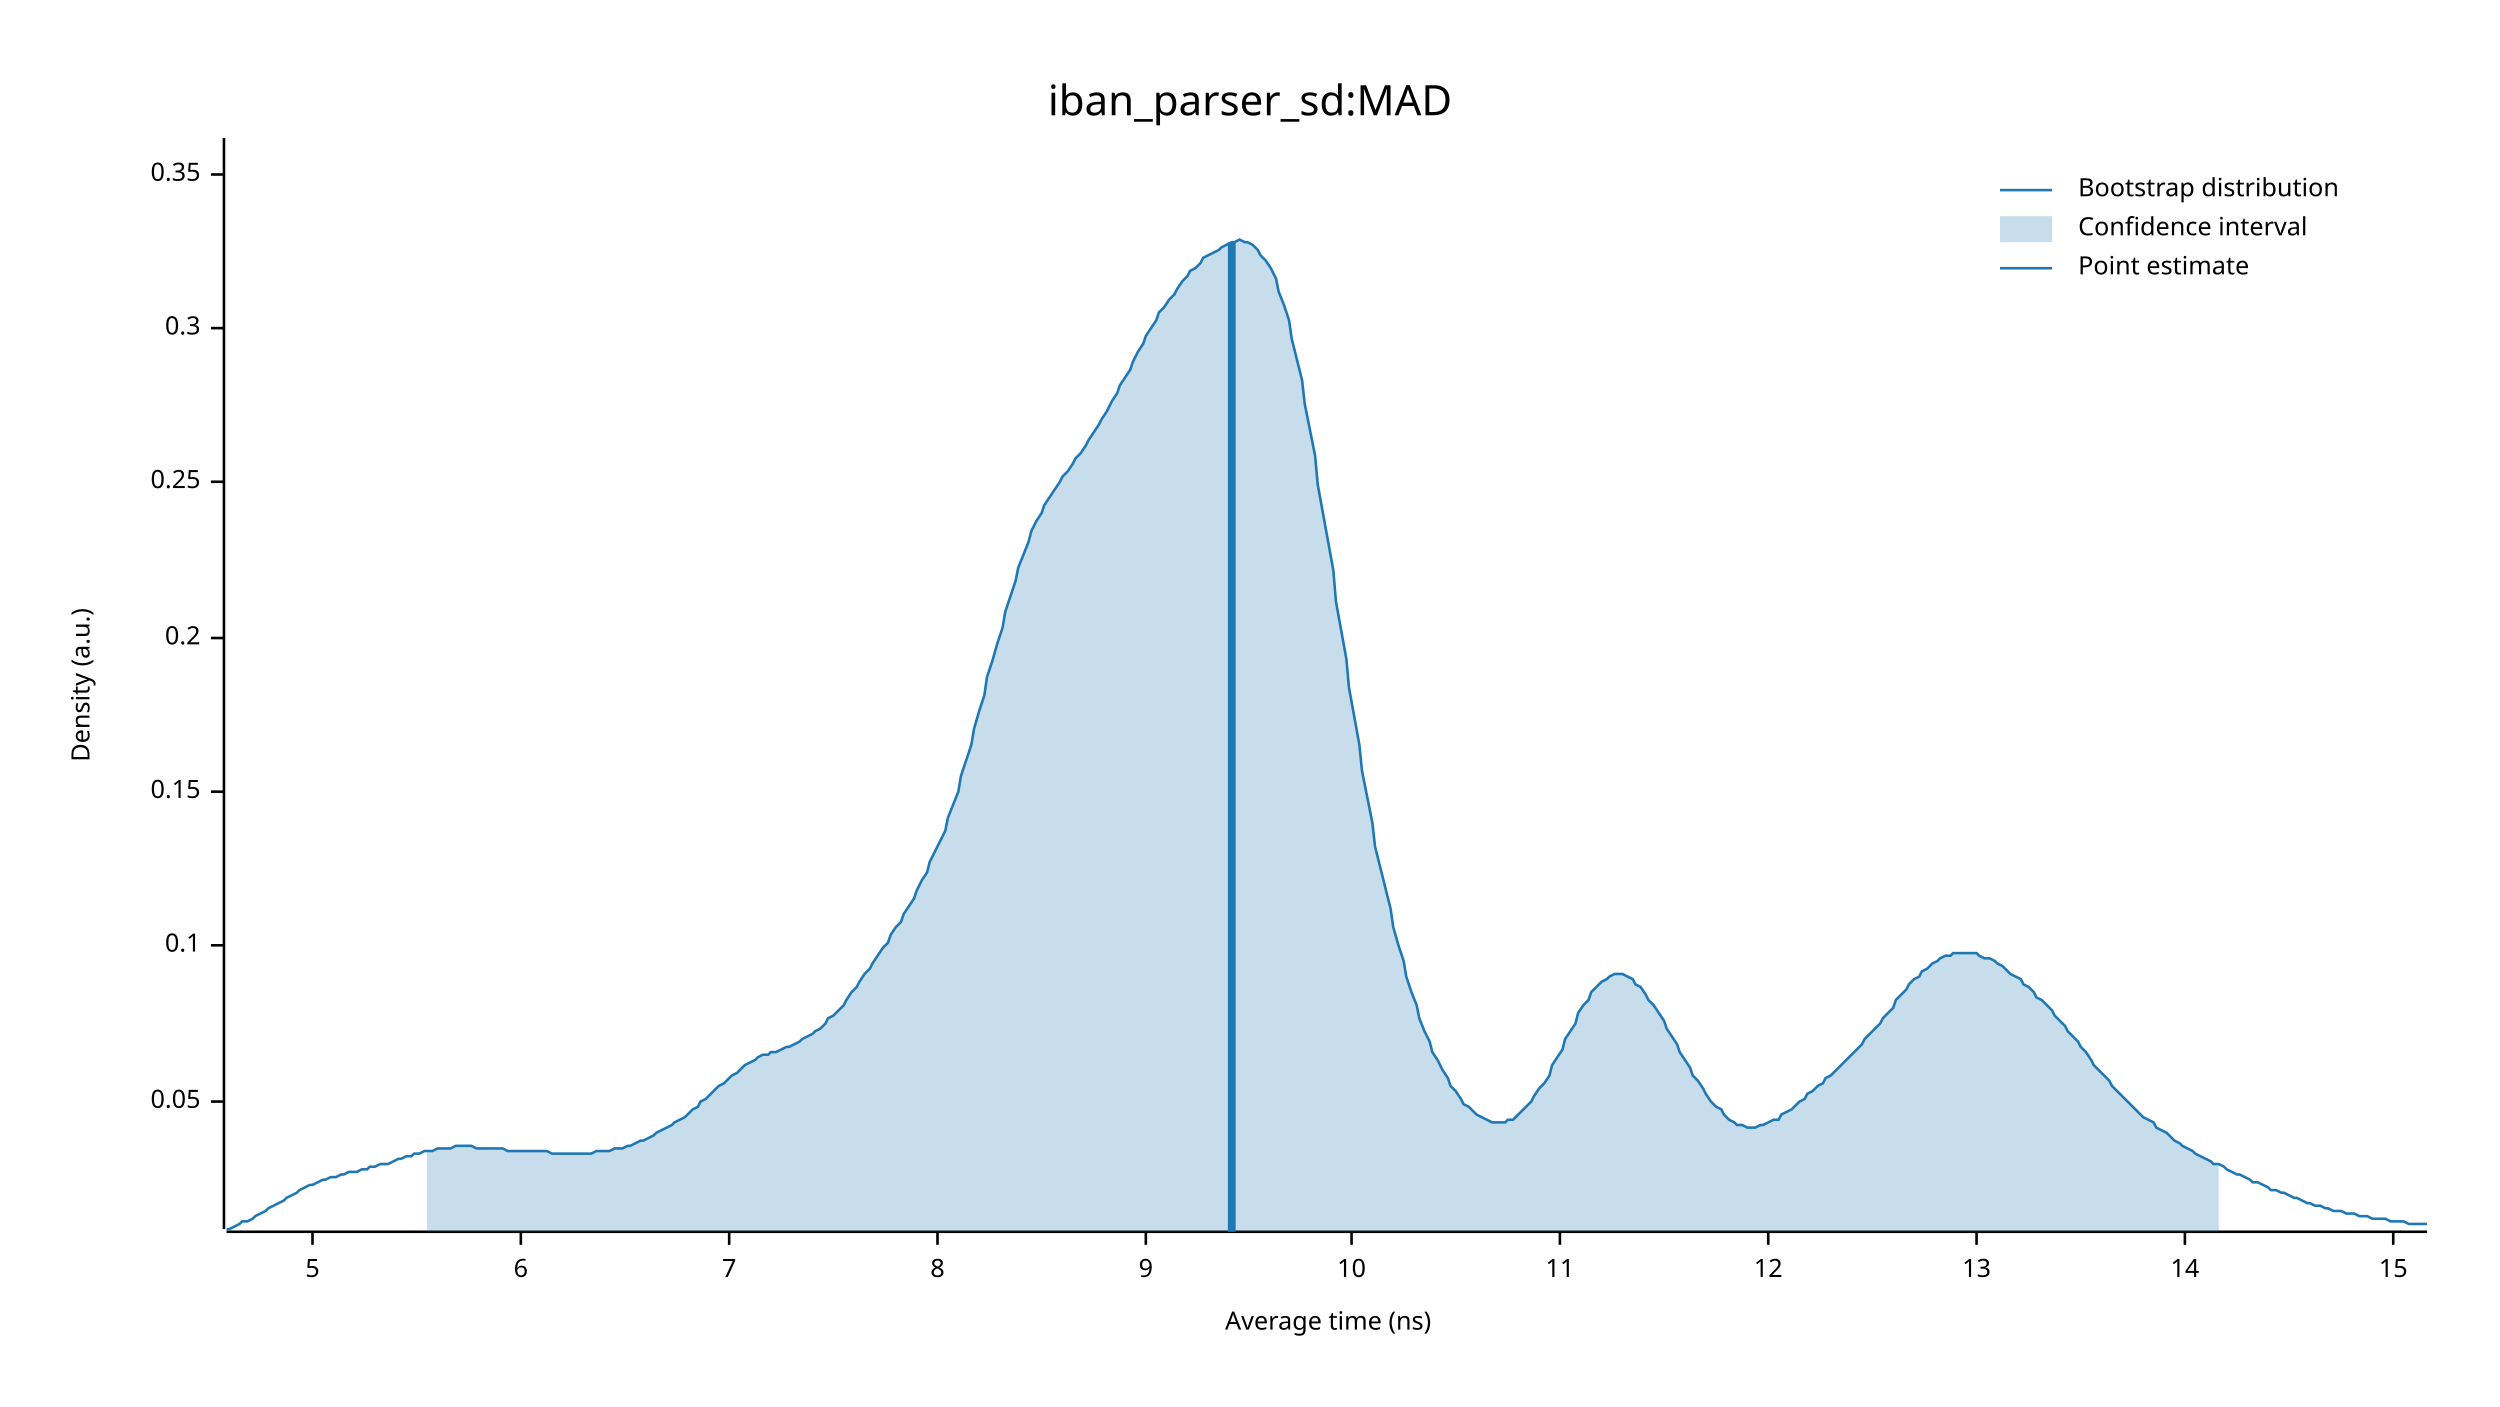
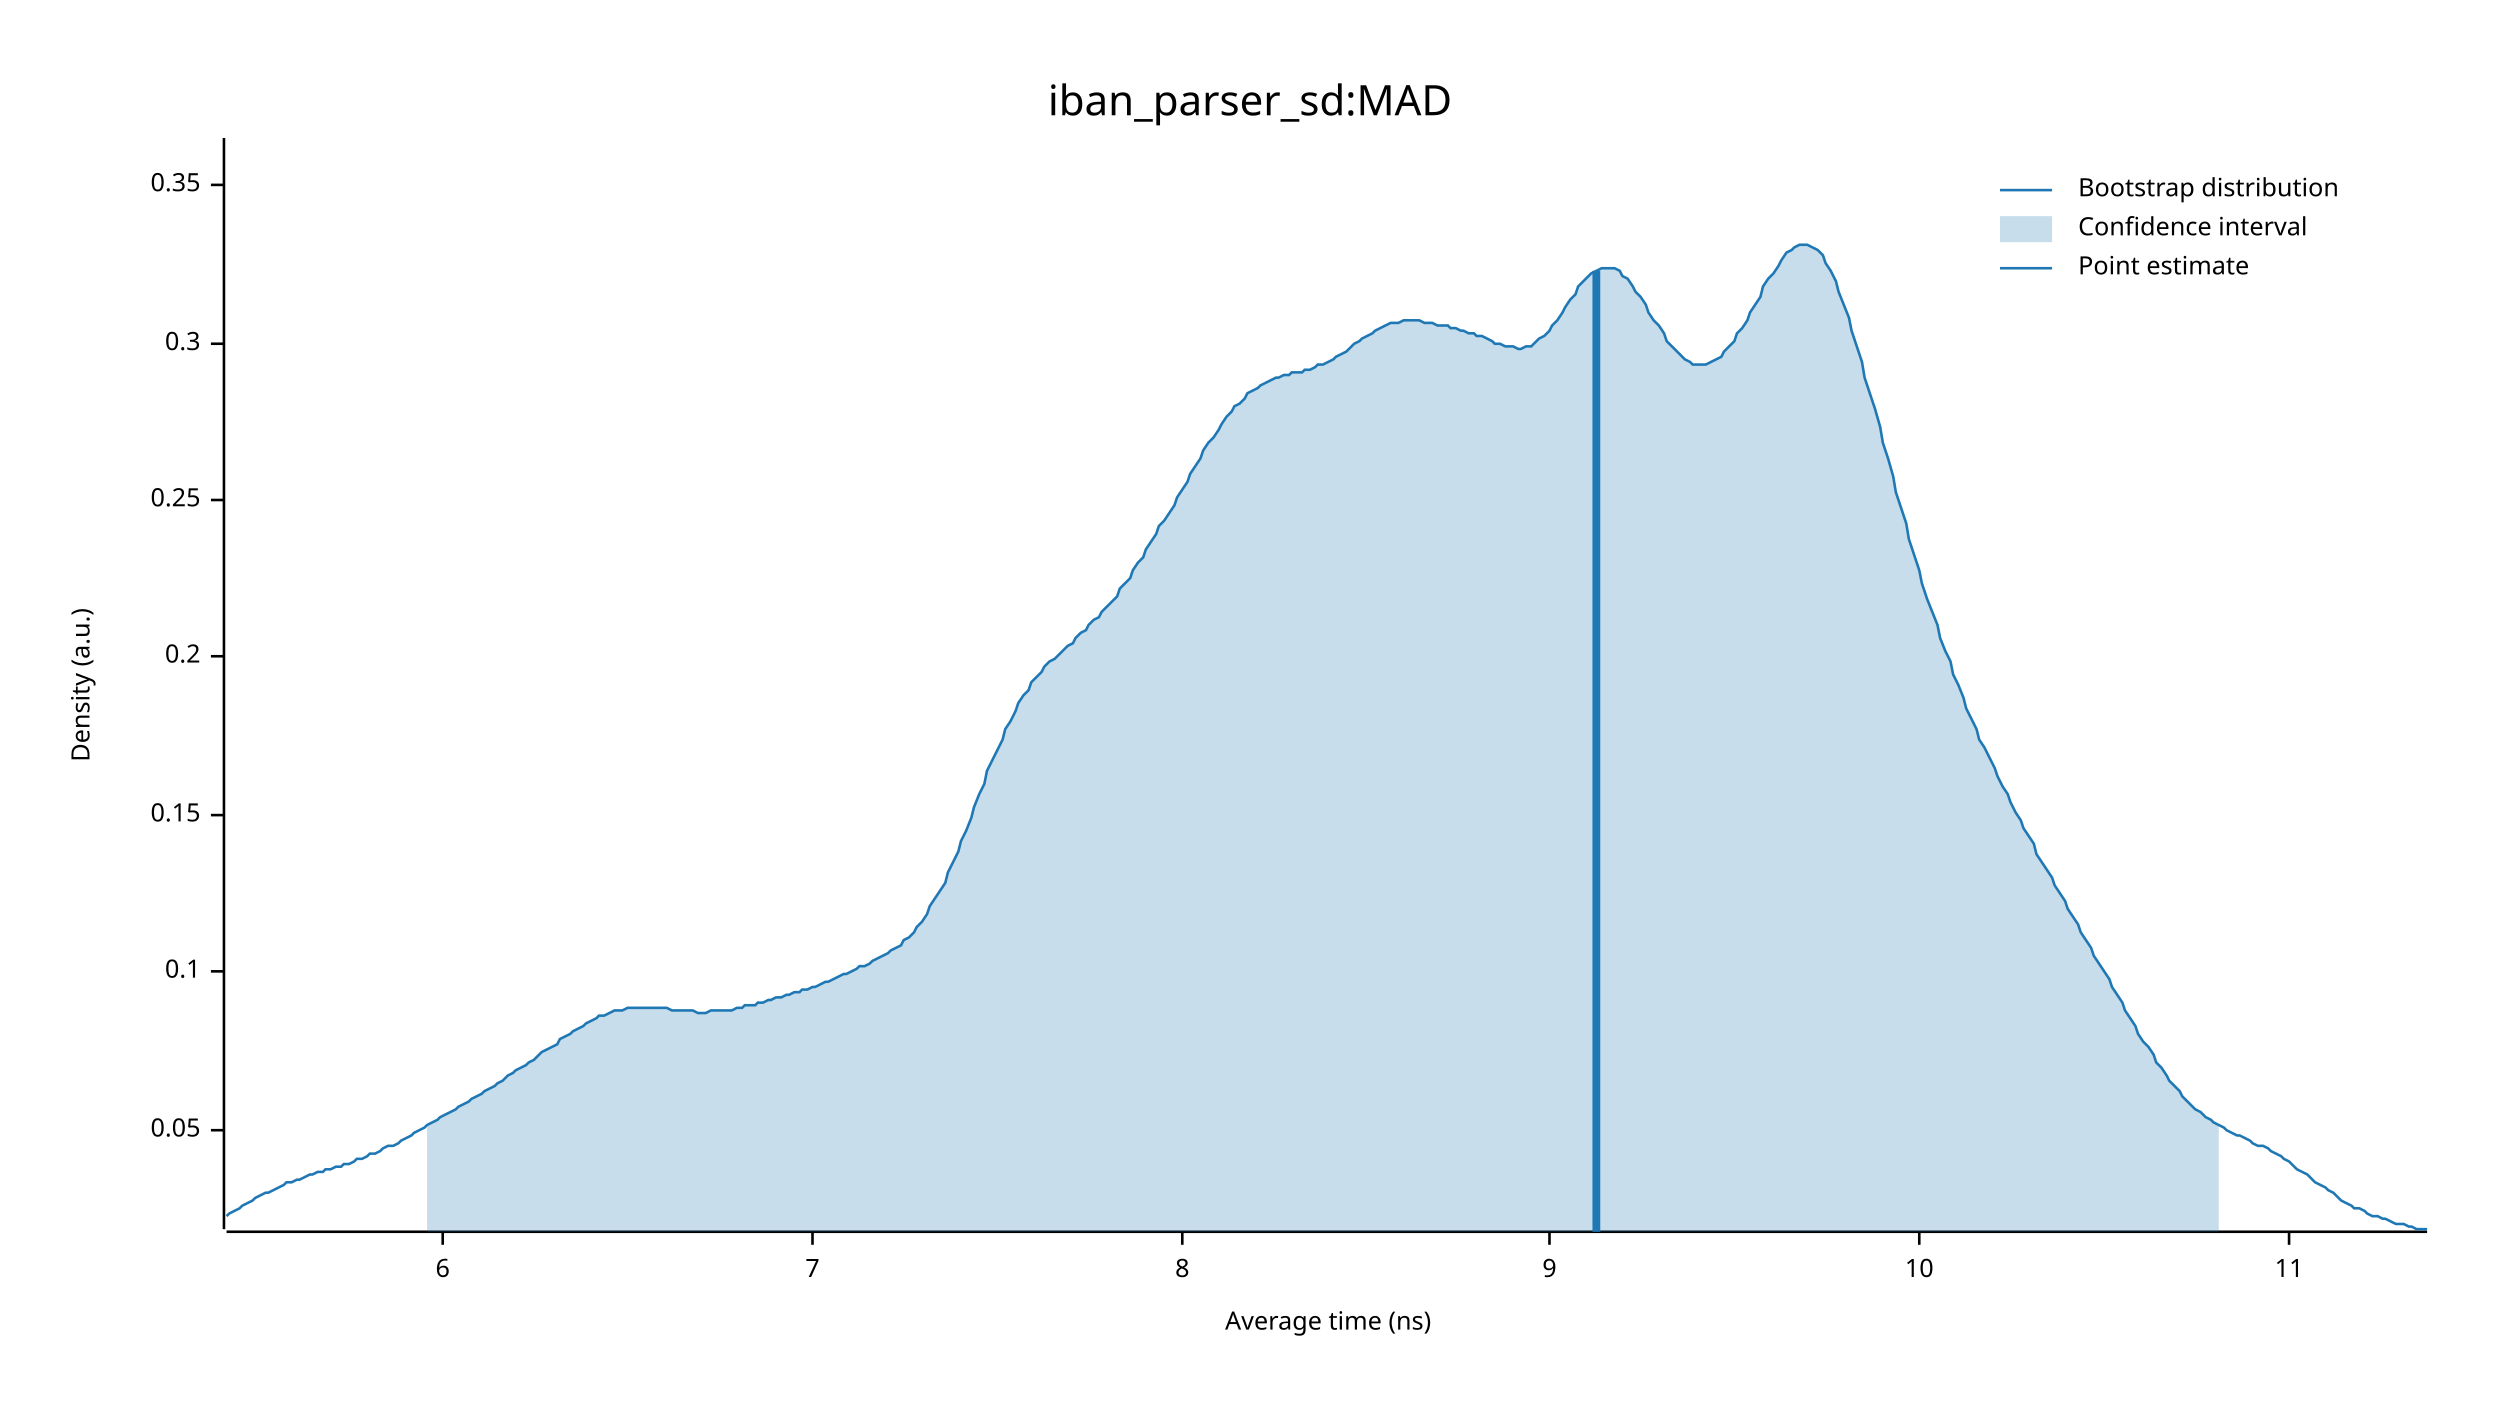
<svg xmlns="http://www.w3.org/2000/svg" width="960" height="540" viewBox="0 0 960 540">
  <text x="480" y="32" dy="0.76em" text-anchor="middle" font-family="sans-serif" font-size="16.129" opacity="1" fill="#000000">
iban_parser_sd:MAD
</text>
  <text x="27" y="263" dy="0.76em" text-anchor="middle" font-family="sans-serif" font-size="9.677" opacity="1" fill="#000000" transform="rotate(270, 27, 263)">
Density (a.u.)
</text>
  <text x="510" y="513" dy="-0.5ex" text-anchor="middle" font-family="sans-serif" font-size="9.677" opacity="1" fill="#000000">
Average time (ns)
</text>
  <polyline fill="none" opacity="1" stroke="#000000" stroke-width="1" points="86,53 86,472 " />
-   <text x="77" y="423" dy="0.5ex" text-anchor="end" font-family="sans-serif" font-size="9.677" opacity="1" fill="#000000">
+   <text x="77" y="434" dy="0.5ex" text-anchor="end" font-family="sans-serif" font-size="9.677" opacity="1" fill="#000000">
0.05
</text>
-   <polyline fill="none" opacity="1" stroke="#000000" stroke-width="1" points="81,423 86,423 " />
-   <text x="77" y="363" dy="0.5ex" text-anchor="end" font-family="sans-serif" font-size="9.677" opacity="1" fill="#000000">
+   <polyline fill="none" opacity="1" stroke="#000000" stroke-width="1" points="81,434 86,434 " />
+   <text x="77" y="373" dy="0.5ex" text-anchor="end" font-family="sans-serif" font-size="9.677" opacity="1" fill="#000000">
0.1
</text>
-   <polyline fill="none" opacity="1" stroke="#000000" stroke-width="1" points="81,363 86,363 " />
-   <text x="77" y="304" dy="0.5ex" text-anchor="end" font-family="sans-serif" font-size="9.677" opacity="1" fill="#000000">
+   <polyline fill="none" opacity="1" stroke="#000000" stroke-width="1" points="81,373 86,373 " />
+   <text x="77" y="313" dy="0.5ex" text-anchor="end" font-family="sans-serif" font-size="9.677" opacity="1" fill="#000000">
0.15
</text>
-   <polyline fill="none" opacity="1" stroke="#000000" stroke-width="1" points="81,304 86,304 " />
-   <text x="77" y="245" dy="0.5ex" text-anchor="end" font-family="sans-serif" font-size="9.677" opacity="1" fill="#000000">
+   <polyline fill="none" opacity="1" stroke="#000000" stroke-width="1" points="81,313 86,313 " />
+   <text x="77" y="252" dy="0.5ex" text-anchor="end" font-family="sans-serif" font-size="9.677" opacity="1" fill="#000000">
0.2
</text>
-   <polyline fill="none" opacity="1" stroke="#000000" stroke-width="1" points="81,245 86,245 " />
-   <text x="77" y="185" dy="0.5ex" text-anchor="end" font-family="sans-serif" font-size="9.677" opacity="1" fill="#000000">
+   <polyline fill="none" opacity="1" stroke="#000000" stroke-width="1" points="81,252 86,252 " />
+   <text x="77" y="192" dy="0.5ex" text-anchor="end" font-family="sans-serif" font-size="9.677" opacity="1" fill="#000000">
0.25
</text>
-   <polyline fill="none" opacity="1" stroke="#000000" stroke-width="1" points="81,185 86,185 " />
-   <text x="77" y="126" dy="0.5ex" text-anchor="end" font-family="sans-serif" font-size="9.677" opacity="1" fill="#000000">
+   <polyline fill="none" opacity="1" stroke="#000000" stroke-width="1" points="81,192 86,192 " />
+   <text x="77" y="132" dy="0.5ex" text-anchor="end" font-family="sans-serif" font-size="9.677" opacity="1" fill="#000000">
0.3
</text>
-   <polyline fill="none" opacity="1" stroke="#000000" stroke-width="1" points="81,126 86,126 " />
-   <text x="77" y="67" dy="0.5ex" text-anchor="end" font-family="sans-serif" font-size="9.677" opacity="1" fill="#000000">
+   <polyline fill="none" opacity="1" stroke="#000000" stroke-width="1" points="81,132 86,132 " />
+   <text x="77" y="71" dy="0.5ex" text-anchor="end" font-family="sans-serif" font-size="9.677" opacity="1" fill="#000000">
0.35
</text>
-   <polyline fill="none" opacity="1" stroke="#000000" stroke-width="1" points="81,67 86,67 " />
+   <polyline fill="none" opacity="1" stroke="#000000" stroke-width="1" points="81,71 86,71 " />
  <polyline fill="none" opacity="1" stroke="#000000" stroke-width="1" points="87,473 932,473 " />
-   <text x="120" y="483" dy="0.76em" text-anchor="middle" font-family="sans-serif" font-size="9.677" opacity="1" fill="#000000">
- 5
- </text>
-   <polyline fill="none" opacity="1" stroke="#000000" stroke-width="1" points="120,473 120,478 " />
-   <text x="200" y="483" dy="0.76em" text-anchor="middle" font-family="sans-serif" font-size="9.677" opacity="1" fill="#000000">
+   <text x="170" y="483" dy="0.76em" text-anchor="middle" font-family="sans-serif" font-size="9.677" opacity="1" fill="#000000">
6
</text>
-   <polyline fill="none" opacity="1" stroke="#000000" stroke-width="1" points="200,473 200,478 " />
-   <text x="280" y="483" dy="0.76em" text-anchor="middle" font-family="sans-serif" font-size="9.677" opacity="1" fill="#000000">
+   <polyline fill="none" opacity="1" stroke="#000000" stroke-width="1" points="170,473 170,478 " />
+   <text x="312" y="483" dy="0.76em" text-anchor="middle" font-family="sans-serif" font-size="9.677" opacity="1" fill="#000000">
7
</text>
-   <polyline fill="none" opacity="1" stroke="#000000" stroke-width="1" points="280,473 280,478 " />
-   <text x="360" y="483" dy="0.76em" text-anchor="middle" font-family="sans-serif" font-size="9.677" opacity="1" fill="#000000">
+   <polyline fill="none" opacity="1" stroke="#000000" stroke-width="1" points="312,473 312,478 " />
+   <text x="454" y="483" dy="0.76em" text-anchor="middle" font-family="sans-serif" font-size="9.677" opacity="1" fill="#000000">
8
</text>
-   <polyline fill="none" opacity="1" stroke="#000000" stroke-width="1" points="360,473 360,478 " />
-   <text x="440" y="483" dy="0.76em" text-anchor="middle" font-family="sans-serif" font-size="9.677" opacity="1" fill="#000000">
+   <polyline fill="none" opacity="1" stroke="#000000" stroke-width="1" points="454,473 454,478 " />
+   <text x="595" y="483" dy="0.76em" text-anchor="middle" font-family="sans-serif" font-size="9.677" opacity="1" fill="#000000">
9
</text>
-   <polyline fill="none" opacity="1" stroke="#000000" stroke-width="1" points="440,473 440,478 " />
-   <text x="519" y="483" dy="0.76em" text-anchor="middle" font-family="sans-serif" font-size="9.677" opacity="1" fill="#000000">
+   <polyline fill="none" opacity="1" stroke="#000000" stroke-width="1" points="595,473 595,478 " />
+   <text x="737" y="483" dy="0.76em" text-anchor="middle" font-family="sans-serif" font-size="9.677" opacity="1" fill="#000000">
10
</text>
-   <polyline fill="none" opacity="1" stroke="#000000" stroke-width="1" points="519,473 519,478 " />
-   <text x="599" y="483" dy="0.76em" text-anchor="middle" font-family="sans-serif" font-size="9.677" opacity="1" fill="#000000">
+   <polyline fill="none" opacity="1" stroke="#000000" stroke-width="1" points="737,473 737,478 " />
+   <text x="879" y="483" dy="0.76em" text-anchor="middle" font-family="sans-serif" font-size="9.677" opacity="1" fill="#000000">
11
</text>
-   <polyline fill="none" opacity="1" stroke="#000000" stroke-width="1" points="599,473 599,478 " />
-   <text x="679" y="483" dy="0.76em" text-anchor="middle" font-family="sans-serif" font-size="9.677" opacity="1" fill="#000000">
- 12
- </text>
-   <polyline fill="none" opacity="1" stroke="#000000" stroke-width="1" points="679,473 679,478 " />
-   <text x="759" y="483" dy="0.76em" text-anchor="middle" font-family="sans-serif" font-size="9.677" opacity="1" fill="#000000">
- 13
- </text>
-   <polyline fill="none" opacity="1" stroke="#000000" stroke-width="1" points="759,473 759,478 " />
-   <text x="839" y="483" dy="0.76em" text-anchor="middle" font-family="sans-serif" font-size="9.677" opacity="1" fill="#000000">
- 14
- </text>
-   <polyline fill="none" opacity="1" stroke="#000000" stroke-width="1" points="839,473 839,478 " />
-   <text x="919" y="483" dy="0.76em" text-anchor="middle" font-family="sans-serif" font-size="9.677" opacity="1" fill="#000000">
- 15
- </text>
-   <polyline fill="none" opacity="1" stroke="#000000" stroke-width="1" points="919,473 919,478 " />
-   <polyline fill="none" opacity="1" stroke="#1F78B4" stroke-width="1" points="87,472 88,472 90,471 92,470 93,469 95,469 97,468 98,467 100,466 102,465 103,464 105,463 107,462 109,461 110,460 112,459 114,458 115,457 117,456 119,455 120,455 122,454 124,453 125,453 127,452 129,452 131,451 132,451 134,450 136,450 137,450 139,449 141,449 142,448 144,448 146,447 147,447 149,447 151,446 153,445 154,445 156,444 158,444 159,443 161,443 163,442 164,442 166,442 168,441 169,441 171,441 173,441 175,440 176,440 178,440 180,440 181,440 183,441 185,441 186,441 188,441 190,441 191,441 193,441 195,442 197,442 198,442 200,442 202,442 203,442 205,442 207,442 208,442 210,442 212,443 214,443 215,443 217,443 219,443 220,443 222,443 224,443 225,443 227,443 229,442 230,442 232,442 234,442 236,441 237,441 239,441 241,440 242,440 244,439 246,438 247,438 249,437 251,436 252,435 254,434 256,433 258,432 259,431 261,430 263,429 264,428 266,426 268,425 269,423 271,422 273,420 274,419 276,417 278,416 280,414 281,413 283,412 285,410 286,409 288,408 290,407 291,406 293,405 295,405 296,404 298,404 300,403 302,402 303,402 305,401 307,400 308,399 310,398 312,397 313,396 315,395 317,393 318,391 320,390 322,388 324,386 325,384 327,381 329,379 330,377 332,374 334,372 335,370 337,367 339,364 341,362 342,359 344,356 346,354 347,351 349,348 351,345 352,342 354,338 356,335 357,331 359,327 361,323 363,319 364,314 366,309 368,304 369,298 371,292 373,286 374,280 376,273 378,267 379,260 381,254 383,247 385,241 386,235 388,229 390,223 391,218 393,213 395,208 396,204 398,200 400,197 401,194 403,191 405,188 407,185 408,183 410,181 412,178 413,176 415,174 417,171 418,169 420,166 422,163 423,161 425,158 427,154 429,151 430,148 432,145 434,142 435,139 437,135 439,132 440,129 442,126 444,123 445,120 447,118 449,115 451,113 452,111 454,108 456,106 457,104 459,103 461,101 462,99 464,98 466,97 468,96 469,95 471,94 473,93 474,93 476,92 478,93 479,93 481,94 483,96 484,98 486,100 488,103 490,107 491,112 493,117 495,123 496,130 498,138 500,146 501,155 503,165 505,175 506,186 508,197 510,208 512,219 513,231 515,242 517,253 518,264 520,275 522,286 523,296 525,306 527,316 528,325 530,333 532,341 534,349 535,356 537,363 539,369 540,375 542,381 544,386 545,391 547,396 549,400 550,404 552,407 554,411 556,414 557,417 559,419 561,422 562,424 564,425 566,427 567,428 569,429 571,430 573,431 574,431 576,431 578,431 579,430 581,430 583,428 584,427 586,425 588,423 589,421 591,418 593,416 595,413 596,409 598,406 600,403 601,399 603,396 605,393 606,389 608,386 610,384 611,381 613,379 615,377 617,376 618,375 620,374 622,374 623,374 625,375 627,376 628,378 630,379 632,382 633,384 635,386 637,389 639,392 640,395 642,398 644,401 645,404 647,407 649,410 650,413 652,415 654,418 655,420 657,423 659,425 661,426 662,428 664,430 666,431 667,432 669,432 671,433 672,433 674,433 676,432 677,432 679,431 681,430 683,430 684,428 686,427 688,426 689,425 691,423 693,422 694,420 696,419 698,417 700,416 701,414 703,413 705,411 706,410 708,408 710,406 711,405 713,403 715,401 716,399 718,397 720,395 722,393 723,391 725,389 727,387 728,384 730,382 732,380 733,378 735,376 737,375 738,373 740,372 742,370 744,369 745,368 747,367 749,367 750,366 752,366 754,366 755,366 757,366 759,366 760,367 762,368 764,368 766,369 767,370 769,371 771,373 772,374 774,375 776,376 777,378 779,379 781,381 782,383 784,384 786,386 788,388 789,390 791,392 793,394 794,396 796,398 798,400 799,402 801,404 803,407 804,409 806,411 808,413 810,415 811,417 813,419 815,421 816,422 818,424 820,426 821,427 823,429 825,430 827,431 828,433 830,434 832,435 833,436 835,438 837,439 838,440 840,441 842,442 843,443 845,444 847,445 849,446 850,447 852,447 854,448 855,449 857,450 859,451 860,451 862,452 864,453 865,454 867,454 869,455 871,456 872,457 874,457 876,458 877,458 879,459 881,460 882,460 884,461 886,462 887,462 889,463 891,463 893,464 894,464 896,465 898,465 899,465 901,466 903,466 904,466 906,467 908,467 909,467 911,468 913,468 915,468 916,468 918,469 920,469 921,469 923,469 925,470 926,470 928,470 930,470 932,470 " />
-   <polygon opacity="0.25" fill="#1F78B4" points="164,442 166,442 168,441 169,441 171,441 173,441 175,440 176,440 178,440 180,440 181,440 183,441 185,441 186,441 188,441 190,441 191,441 193,441 195,442 197,442 198,442 200,442 202,442 203,442 205,442 207,442 208,442 210,442 212,443 214,443 215,443 217,443 219,443 220,443 222,443 224,443 225,443 227,443 229,442 230,442 232,442 234,442 236,441 237,441 239,441 241,440 242,440 244,439 246,438 247,438 249,437 251,436 252,435 254,434 256,433 258,432 259,431 261,430 263,429 264,428 266,426 268,425 269,423 271,422 273,420 274,419 276,417 278,416 280,414 281,413 283,412 285,410 286,409 288,408 290,407 291,406 293,405 295,405 296,404 298,404 300,403 302,402 303,402 305,401 307,400 308,399 310,398 312,397 313,396 315,395 317,393 318,391 320,390 322,388 324,386 325,384 327,381 329,379 330,377 332,374 334,372 335,370 337,367 339,364 341,362 342,359 344,356 346,354 347,351 349,348 351,345 352,342 354,338 356,335 357,331 359,327 361,323 363,319 364,314 366,309 368,304 369,298 371,292 373,286 374,280 376,273 378,267 379,260 381,254 383,247 385,241 386,235 388,229 390,223 391,218 393,213 395,208 396,204 398,200 400,197 401,194 403,191 405,188 407,185 408,183 410,181 412,178 413,176 415,174 417,171 418,169 420,166 422,163 423,161 425,158 427,154 429,151 430,148 432,145 434,142 435,139 437,135 439,132 440,129 442,126 444,123 445,120 447,118 449,115 451,113 452,111 454,108 456,106 457,104 459,103 461,101 462,99 464,98 466,97 468,96 469,95 471,94 473,93 474,93 476,92 478,93 479,93 481,94 483,96 484,98 486,100 488,103 490,107 491,112 493,117 495,123 496,130 498,138 500,146 501,155 503,165 505,175 506,186 508,197 510,208 512,219 513,231 515,242 517,253 518,264 520,275 522,286 523,296 525,306 527,316 528,325 530,333 532,341 534,349 535,356 537,363 539,369 540,375 542,381 544,386 545,391 547,396 549,400 550,404 552,407 554,411 556,414 557,417 559,419 561,422 562,424 564,425 566,427 567,428 569,429 571,430 573,431 574,431 576,431 578,431 579,430 581,430 583,428 584,427 586,425 588,423 589,421 591,418 593,416 595,413 596,409 598,406 600,403 601,399 603,396 605,393 606,389 608,386 610,384 611,381 613,379 615,377 617,376 618,375 620,374 622,374 623,374 625,375 627,376 628,378 630,379 632,382 633,384 635,386 637,389 639,392 640,395 642,398 644,401 645,404 647,407 649,410 650,413 652,415 654,418 655,420 657,423 659,425 661,426 662,428 664,430 666,431 667,432 669,432 671,433 672,433 674,433 676,432 677,432 679,431 681,430 683,430 684,428 686,427 688,426 689,425 691,423 693,422 694,420 696,419 698,417 700,416 701,414 703,413 705,411 706,410 708,408 710,406 711,405 713,403 715,401 716,399 718,397 720,395 722,393 723,391 725,389 727,387 728,384 730,382 732,380 733,378 735,376 737,375 738,373 740,372 742,370 744,369 745,368 747,367 749,367 750,366 752,366 754,366 755,366 757,366 759,366 760,367 762,368 764,368 766,369 767,370 769,371 771,373 772,374 774,375 776,376 777,378 779,379 781,381 782,383 784,384 786,386 788,388 789,390 791,392 793,394 794,396 796,398 798,400 799,402 801,404 803,407 804,409 806,411 808,413 810,415 811,417 813,419 815,421 816,422 818,424 820,426 821,427 823,429 825,430 827,431 828,433 830,434 832,435 833,436 835,438 837,439 838,440 840,441 842,442 843,443 845,444 847,445 849,446 850,447 852,447 852,473 164,473 " />
-   <polyline fill="none" opacity="1" stroke="#1F78B4" stroke-width="3" points="473,473 473,93 " />
+   <polyline fill="none" opacity="1" stroke="#000000" stroke-width="1" points="879,473 879,478 " />
+   <polyline fill="none" opacity="1" stroke="#1F78B4" stroke-width="1" points="87,467 88,466 90,465 92,464 93,463 95,462 97,461 98,460 100,459 102,458 103,458 105,457 107,456 109,455 110,454 112,454 114,453 115,453 117,452 119,451 120,451 122,450 124,450 125,449 127,449 129,448 131,448 132,447 134,447 136,446 137,445 139,445 141,444 142,443 144,443 146,442 147,441 149,440 151,440 153,439 154,438 156,437 158,436 159,435 161,434 163,433 164,432 166,431 168,430 169,429 171,428 173,427 175,426 176,425 178,424 180,423 181,422 183,421 185,420 186,419 188,418 190,417 191,416 193,415 195,413 197,412 198,411 200,410 202,409 203,408 205,407 207,405 208,404 210,403 212,402 214,401 215,399 217,398 219,397 220,396 222,395 224,394 225,393 227,392 229,391 230,390 232,390 234,389 236,388 237,388 239,388 241,387 242,387 244,387 246,387 247,387 249,387 251,387 252,387 254,387 256,387 258,388 259,388 261,388 263,388 264,388 266,388 268,389 269,389 271,389 273,388 274,388 276,388 278,388 280,388 281,388 283,387 285,387 286,386 288,386 290,386 291,385 293,385 295,384 296,384 298,383 300,383 302,382 303,382 305,381 307,381 308,380 310,380 312,379 313,379 315,378 317,377 318,377 320,376 322,375 324,374 325,374 327,373 329,372 330,371 332,371 334,370 335,369 337,368 339,367 341,366 342,365 344,364 346,363 347,361 349,360 351,358 352,356 354,354 356,351 357,348 359,345 361,342 363,339 364,335 366,331 368,327 369,323 371,319 373,314 374,310 376,305 378,301 379,296 381,292 383,288 385,284 386,280 388,277 390,273 391,270 393,267 395,265 396,262 398,260 400,258 401,256 403,254 405,253 407,251 408,250 410,248 412,247 413,245 415,243 417,242 418,240 420,238 422,237 423,235 425,233 427,231 429,229 430,226 432,224 434,222 435,219 437,216 439,214 440,211 442,208 444,205 445,202 447,200 449,197 451,194 452,191 454,188 456,185 457,182 459,179 461,176 462,173 464,170 466,168 468,165 469,163 471,160 473,158 474,156 476,155 478,153 479,151 481,150 483,149 484,148 486,147 488,146 490,145 491,145 493,144 495,144 496,143 498,143 500,143 501,142 503,142 505,141 506,140 508,140 510,139 512,138 513,137 515,136 517,135 518,134 520,132 522,131 523,130 525,129 527,128 528,127 530,126 532,125 534,124 535,124 537,124 539,123 540,123 542,123 544,123 545,123 547,124 549,124 550,124 552,125 554,125 556,125 557,126 559,126 561,127 562,127 564,128 566,128 567,129 569,129 571,130 573,131 574,132 576,132 578,133 579,133 581,133 583,134 584,134 586,133 588,133 589,132 591,130 593,129 595,127 596,125 598,123 600,120 601,118 603,115 605,113 606,110 608,108 610,106 611,105 613,104 615,103 617,103 618,103 620,103 622,104 623,106 625,107 627,110 628,112 630,114 632,117 633,120 635,123 637,125 639,128 640,131 642,133 644,135 645,136 647,138 649,139 650,140 652,140 654,140 655,140 657,139 659,138 661,137 662,135 664,133 666,131 667,128 669,126 671,123 672,120 674,117 676,114 677,110 679,107 681,105 683,102 684,100 686,97 688,96 689,95 691,94 693,94 694,94 696,95 698,96 700,98 701,101 703,104 705,108 706,112 708,117 710,122 711,127 713,133 715,139 716,145 718,151 720,157 722,164 723,170 725,176 727,183 728,189 730,195 732,201 733,207 735,213 737,219 738,224 740,230 742,235 744,240 745,245 747,250 749,254 750,259 752,263 754,268 755,272 757,276 759,280 760,284 762,287 764,291 766,295 767,298 769,302 771,305 772,308 774,312 776,315 777,318 779,321 781,324 782,328 784,331 786,334 788,337 789,340 791,343 793,346 794,349 796,352 798,355 799,358 801,361 803,364 804,367 806,370 808,373 810,376 811,379 813,382 815,385 816,388 818,391 820,394 821,397 823,400 825,402 827,405 828,408 830,410 832,413 833,415 835,417 837,419 838,421 840,423 842,425 843,426 845,427 847,429 849,430 850,431 852,432 854,433 855,434 857,435 859,436 860,436 862,437 864,438 865,439 867,440 869,440 871,441 872,442 874,443 876,444 877,445 879,446 881,448 882,449 884,450 886,451 887,452 889,454 891,455 893,456 894,457 896,458 898,460 899,461 901,462 903,463 904,464 906,464 908,465 909,466 911,467 913,467 915,468 916,468 918,469 920,470 921,470 923,470 925,471 926,471 928,472 930,472 932,472 " />
+   <polygon opacity="0.25" fill="#1F78B4" points="164,432 166,431 168,430 169,429 171,428 173,427 175,426 176,425 178,424 180,423 181,422 183,421 185,420 186,419 188,418 190,417 191,416 193,415 195,413 197,412 198,411 200,410 202,409 203,408 205,407 207,405 208,404 210,403 212,402 214,401 215,399 217,398 219,397 220,396 222,395 224,394 225,393 227,392 229,391 230,390 232,390 234,389 236,388 237,388 239,388 241,387 242,387 244,387 246,387 247,387 249,387 251,387 252,387 254,387 256,387 258,388 259,388 261,388 263,388 264,388 266,388 268,389 269,389 271,389 273,388 274,388 276,388 278,388 280,388 281,388 283,387 285,387 286,386 288,386 290,386 291,385 293,385 295,384 296,384 298,383 300,383 302,382 303,382 305,381 307,381 308,380 310,380 312,379 313,379 315,378 317,377 318,377 320,376 322,375 324,374 325,374 327,373 329,372 330,371 332,371 334,370 335,369 337,368 339,367 341,366 342,365 344,364 346,363 347,361 349,360 351,358 352,356 354,354 356,351 357,348 359,345 361,342 363,339 364,335 366,331 368,327 369,323 371,319 373,314 374,310 376,305 378,301 379,296 381,292 383,288 385,284 386,280 388,277 390,273 391,270 393,267 395,265 396,262 398,260 400,258 401,256 403,254 405,253 407,251 408,250 410,248 412,247 413,245 415,243 417,242 418,240 420,238 422,237 423,235 425,233 427,231 429,229 430,226 432,224 434,222 435,219 437,216 439,214 440,211 442,208 444,205 445,202 447,200 449,197 451,194 452,191 454,188 456,185 457,182 459,179 461,176 462,173 464,170 466,168 468,165 469,163 471,160 473,158 474,156 476,155 478,153 479,151 481,150 483,149 484,148 486,147 488,146 490,145 491,145 493,144 495,144 496,143 498,143 500,143 501,142 503,142 505,141 506,140 508,140 510,139 512,138 513,137 515,136 517,135 518,134 520,132 522,131 523,130 525,129 527,128 528,127 530,126 532,125 534,124 535,124 537,124 539,123 540,123 542,123 544,123 545,123 547,124 549,124 550,124 552,125 554,125 556,125 557,126 559,126 561,127 562,127 564,128 566,128 567,129 569,129 571,130 573,131 574,132 576,132 578,133 579,133 581,133 583,134 584,134 586,133 588,133 589,132 591,130 593,129 595,127 596,125 598,123 600,120 601,118 603,115 605,113 606,110 608,108 610,106 611,105 613,104 615,103 617,103 618,103 620,103 622,104 623,106 625,107 627,110 628,112 630,114 632,117 633,120 635,123 637,125 639,128 640,131 642,133 644,135 645,136 647,138 649,139 650,140 652,140 654,140 655,140 657,139 659,138 661,137 662,135 664,133 666,131 667,128 669,126 671,123 672,120 674,117 676,114 677,110 679,107 681,105 683,102 684,100 686,97 688,96 689,95 691,94 693,94 694,94 696,95 698,96 700,98 701,101 703,104 705,108 706,112 708,117 710,122 711,127 713,133 715,139 716,145 718,151 720,157 722,164 723,170 725,176 727,183 728,189 730,195 732,201 733,207 735,213 737,219 738,224 740,230 742,235 744,240 745,245 747,250 749,254 750,259 752,263 754,268 755,272 757,276 759,280 760,284 762,287 764,291 766,295 767,298 769,302 771,305 772,308 774,312 776,315 777,318 779,321 781,324 782,328 784,331 786,334 788,337 789,340 791,343 793,346 794,349 796,352 798,355 799,358 801,361 803,364 804,367 806,370 808,373 810,376 811,379 813,382 815,385 816,388 818,391 820,394 821,397 823,400 825,402 827,405 828,408 830,410 832,413 833,415 835,417 837,419 838,421 840,423 842,425 843,426 845,427 847,429 849,430 850,431 852,432 852,473 164,473 " />
+   <polyline fill="none" opacity="1" stroke="#1F78B4" stroke-width="3" points="613,473 613,104 " />
  <text x="798" y="68" dy="0.76em" text-anchor="start" font-family="sans-serif" font-size="9.677" opacity="1" fill="#000000">
Bootstrap distribution
</text>
  <text x="798" y="83" dy="0.76em" text-anchor="start" font-family="sans-serif" font-size="9.677" opacity="1" fill="#000000">
Confidence interval
</text>
  <text x="798" y="98" dy="0.76em" text-anchor="start" font-family="sans-serif" font-size="9.677" opacity="1" fill="#000000">
Point estimate
</text>
  <polyline fill="none" opacity="1" stroke="#1F78B4" stroke-width="1" points="768,73 788,73 " />
  <rect x="768" y="83" width="20" height="10" opacity="0.25" fill="#1F78B4" stroke="none" />
  <polyline fill="none" opacity="1" stroke="#1F78B4" stroke-width="1" points="768,103 788,103 " />
</svg>
